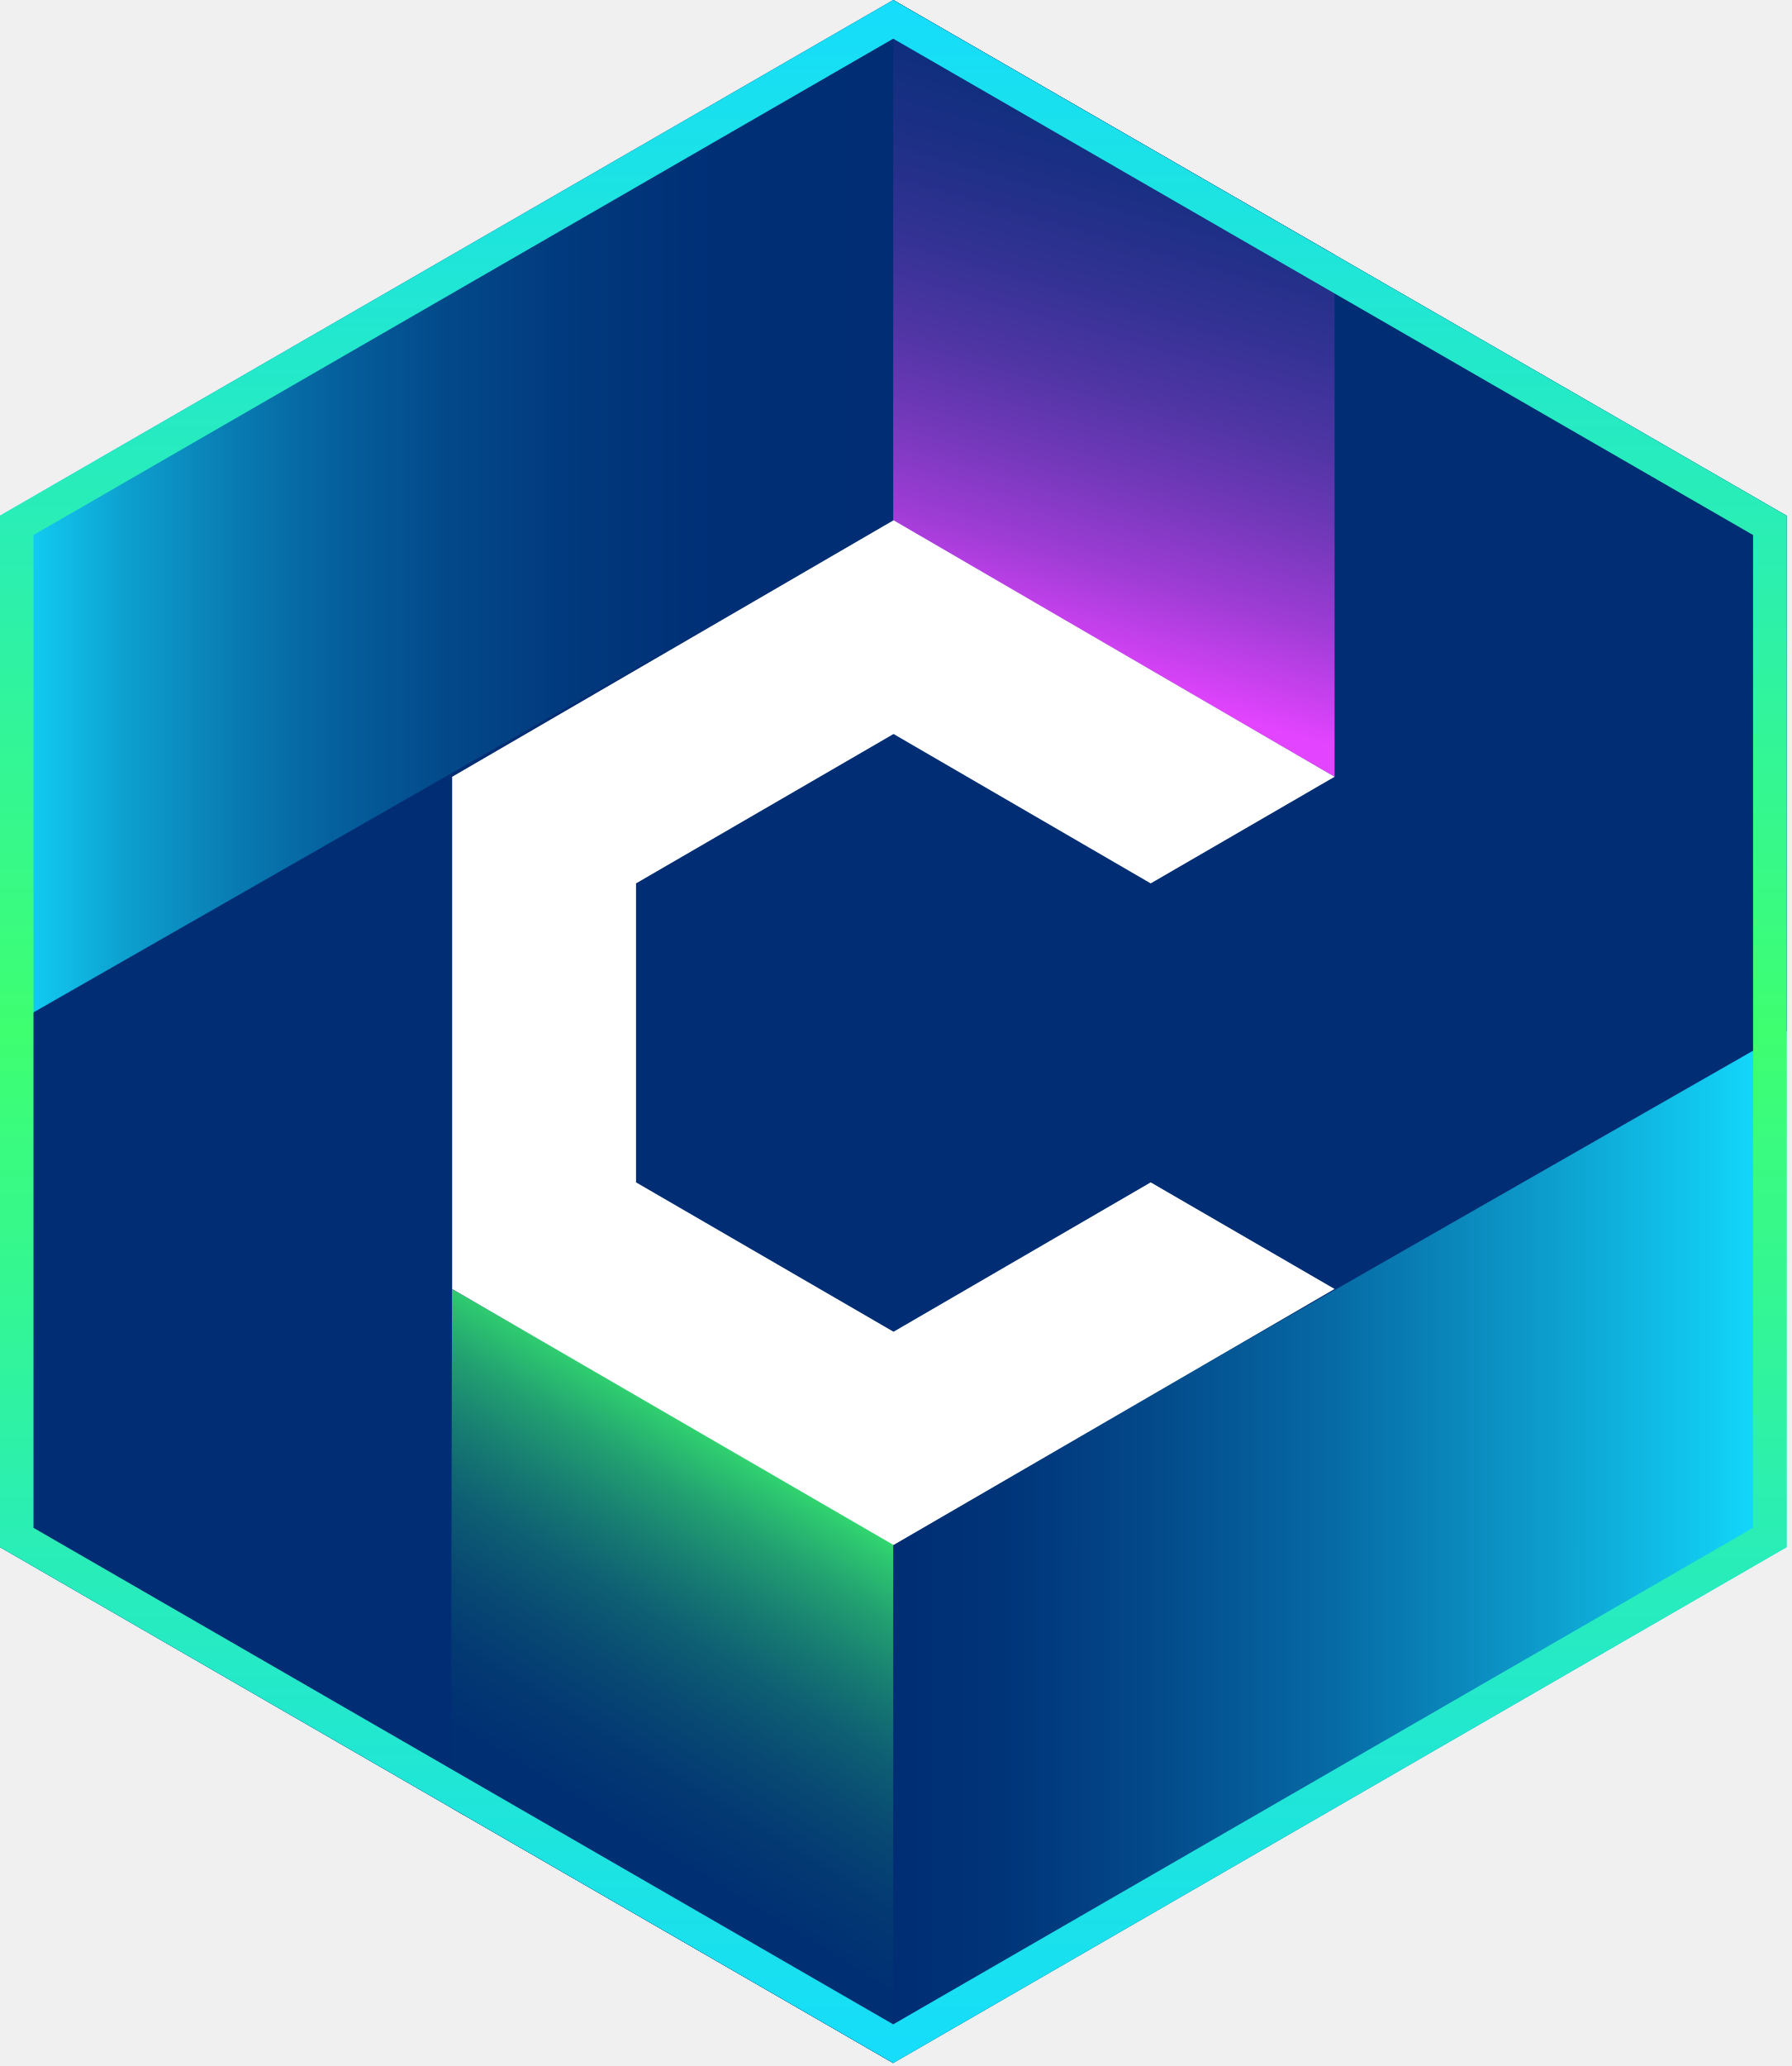
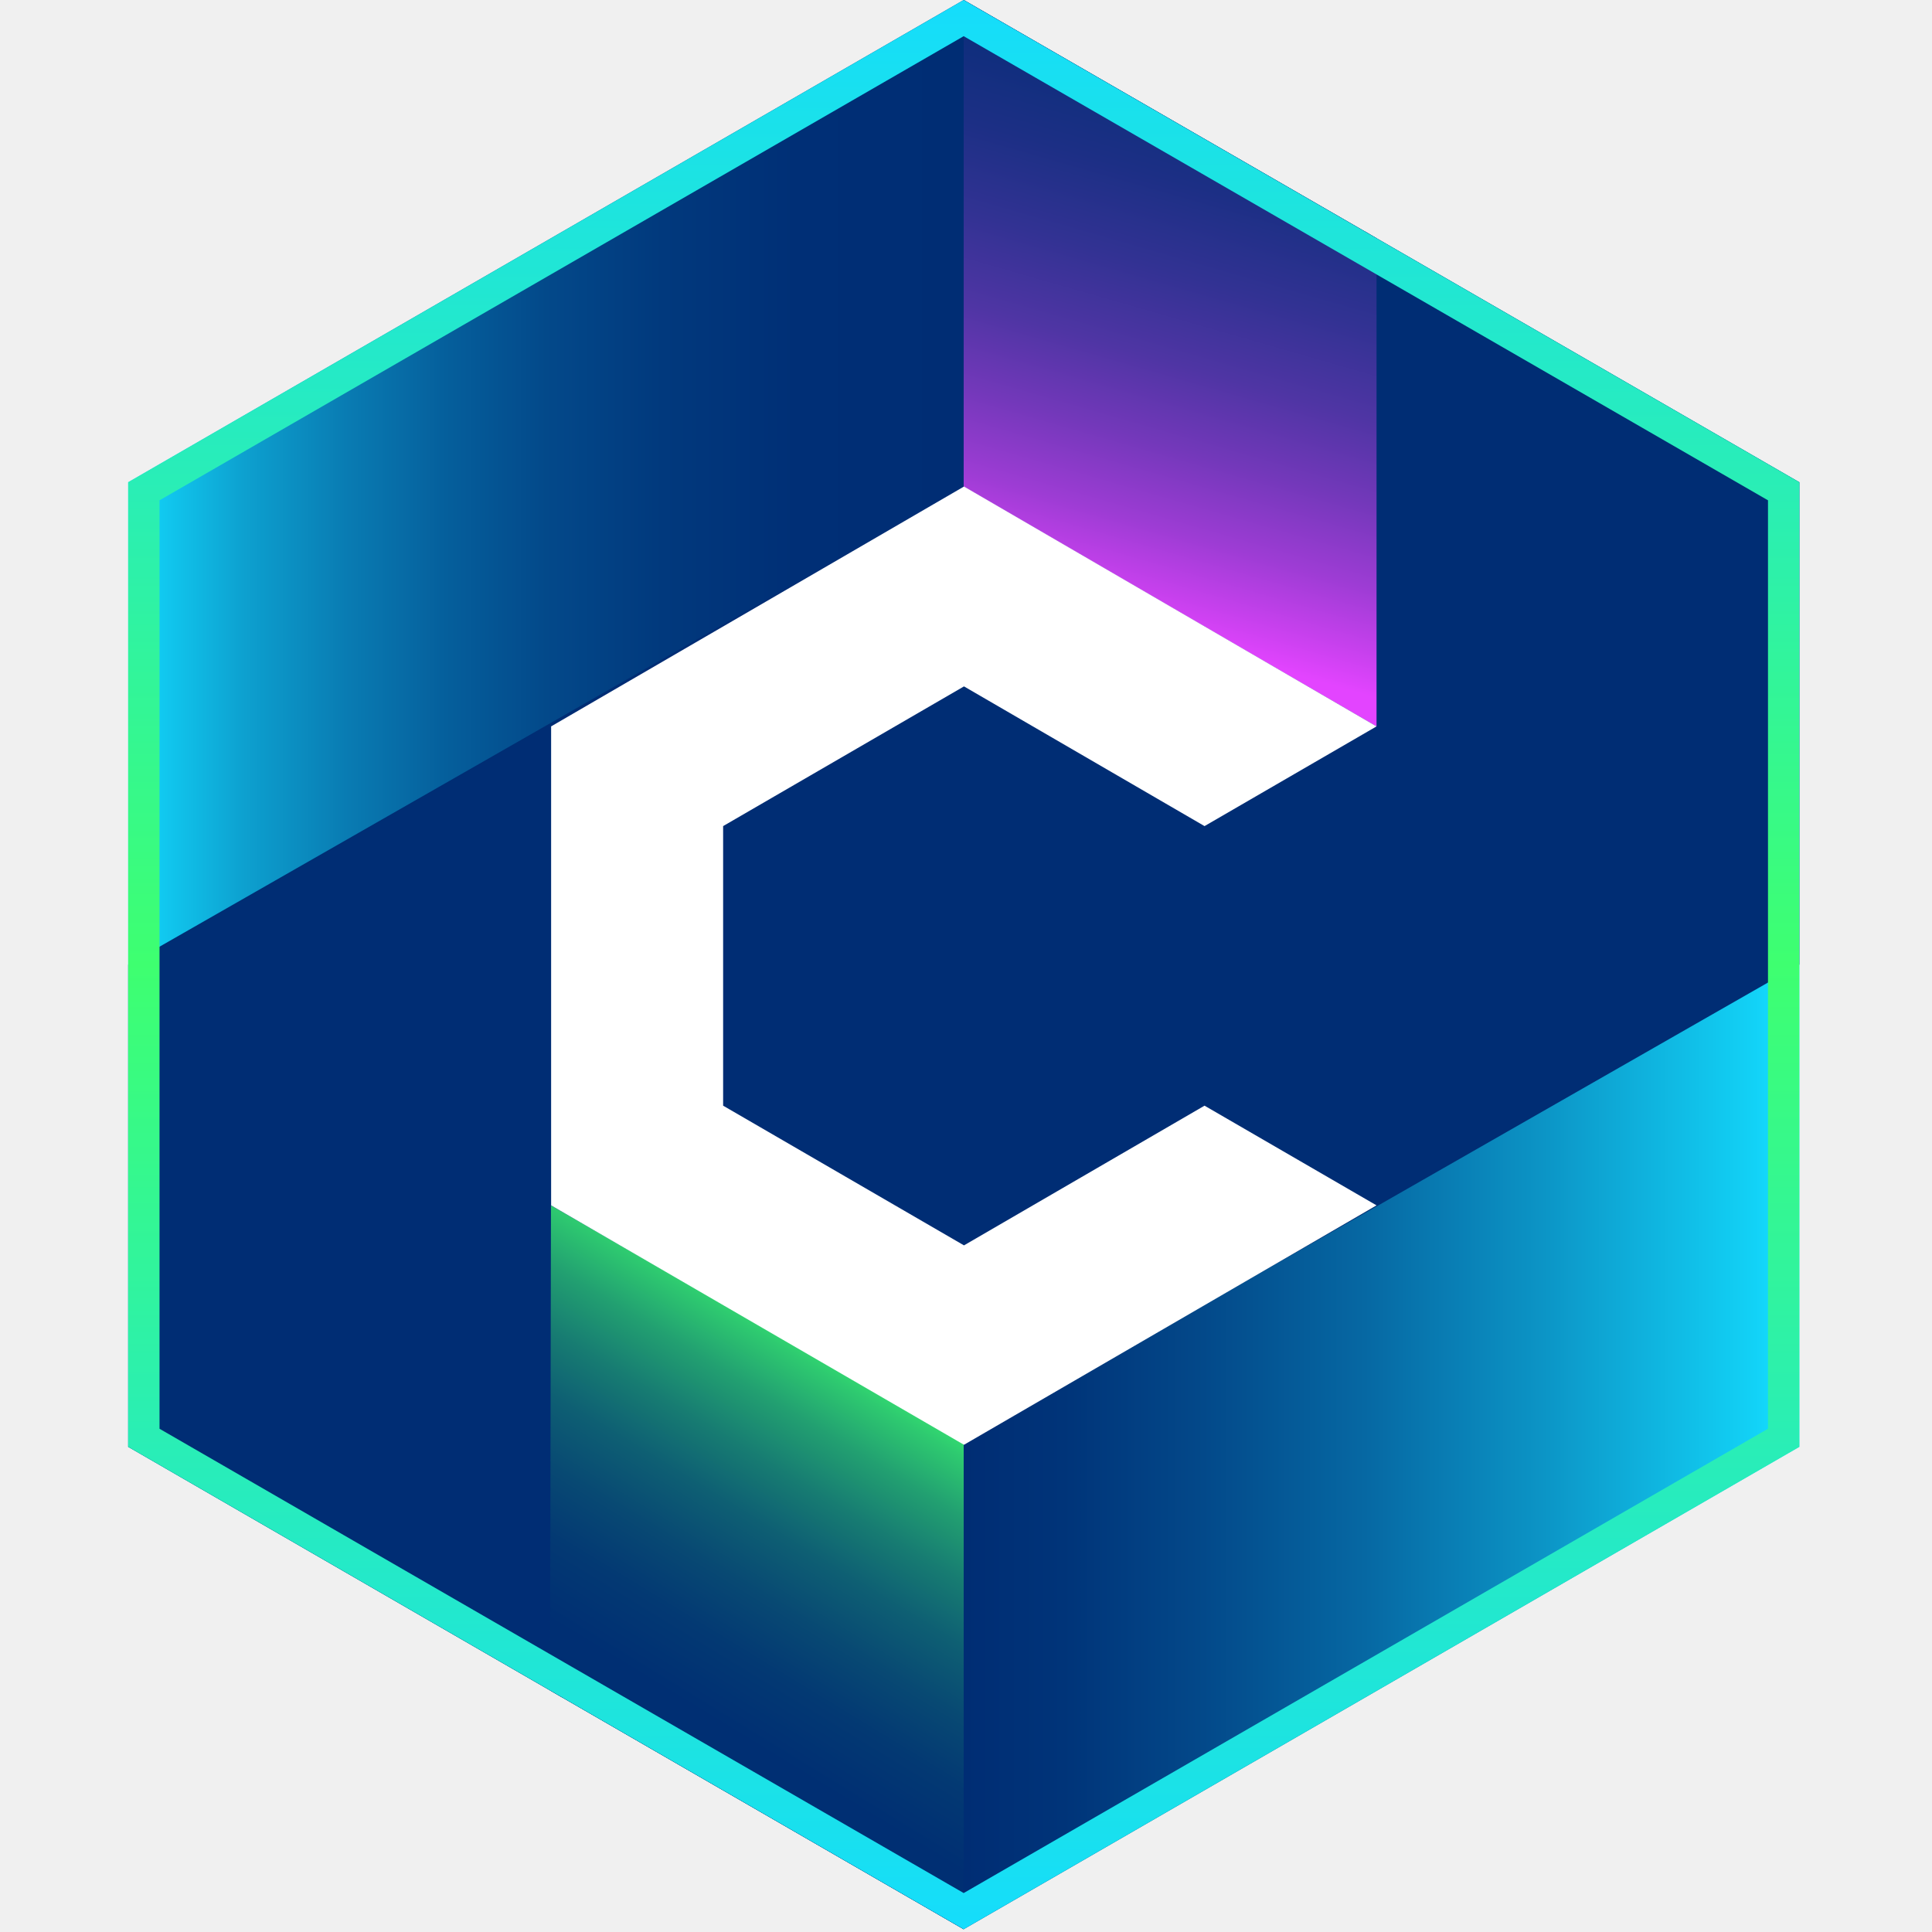
- <svg xmlns="http://www.w3.org/2000/svg" width="183" height="211" viewBox="0 0 183 211" fill="none">
-   <path d="M0 52.666V158.014L91.247 210.697L182.51 158.014V52.666L91.247 0L0 52.666Z" fill="url(#paint0_linear_150_76)" />
-   <path d="M135.066 77.746L46.885 131.14V185.076L91.247 210.697V157.54L182.51 105.349V52.666L135.066 25.283V77.746Z" fill="#002D74" />
-   <path d="M47.444 132.934L135.625 79.558V25.605L91.247 0V53.157L0 105.349V158.014L47.444 185.414V132.934Z" fill="#002D74" />
-   <path d="M136.336 26.011L91.246 0V53.157L136.336 79.337" fill="url(#paint1_linear_150_76)" />
-   <path d="M91.247 157.541L46.174 131.648L46.072 184.619L91.247 210.698" fill="url(#paint2_linear_150_76)" />
-   <path d="M136.336 131.642L91.28 157.789L46.19 131.642V79.332L91.28 53.135L136.336 79.332L117.551 90.221L91.28 74.963L64.975 90.221V120.754L91.28 136.011L117.551 120.754L136.336 131.642Z" fill="white" />
-   <path fill-rule="evenodd" clip-rule="evenodd" d="M3.422 156.039L91.247 206.746L179.088 156.039V54.641L91.247 3.951L3.422 54.641V156.039ZM91.247 0L182.51 52.666V158.014L91.247 210.697L0 158.014V52.666L91.247 0Z" fill="url(#paint3_linear_150_76)" />
-   <defs>
-     <linearGradient id="paint0_linear_150_76" x1="0" y1="105.349" x2="182.51" y2="105.349" gradientUnits="userSpaceOnUse">
-       <stop stop-color="#14DCFF" />
-       <stop offset="0.02" stop-color="#11C9F0" />
-       <stop offset="0.07" stop-color="#0DA0CF" />
-       <stop offset="0.13" stop-color="#097CB3" />
-       <stop offset="0.19" stop-color="#055F9C" />
-       <stop offset="0.25" stop-color="#03498A" />
-       <stop offset="0.32" stop-color="#01397D" />
-       <stop offset="0.4" stop-color="#002F76" />
-       <stop offset="0.5" stop-color="#002D74" />
-       <stop offset="0.56" stop-color="#003479" />
-       <stop offset="0.64" stop-color="#034889" />
-       <stop offset="0.74" stop-color="#0668A3" />
-       <stop offset="0.85" stop-color="#0C96C7" />
-       <stop offset="0.97" stop-color="#12D0F5" />
-       <stop offset="0.99" stop-color="#14DCFF" />
-     </linearGradient>
-     <linearGradient id="paint1_linear_150_76" x1="105.796" y1="67.483" x2="130.042" y2="-16.887" gradientUnits="userSpaceOnUse">
-       <stop stop-color="#E344FF" />
-       <stop offset="0.04" stop-color="#CD41F1" />
-       <stop offset="0.13" stop-color="#9D3CD4" />
-       <stop offset="0.23" stop-color="#7338BA" />
-       <stop offset="0.33" stop-color="#4F35A4" />
-       <stop offset="0.44" stop-color="#323293" />
-       <stop offset="0.55" stop-color="#1C2F85" />
-       <stop offset="0.67" stop-color="#0C2E7B" />
-       <stop offset="0.81" stop-color="#022D75" />
-       <stop offset="1" stop-color="#002D74" />
-     </linearGradient>
-     <linearGradient id="paint2_linear_150_76" x1="54.202" y1="194.898" x2="83.022" y2="147.764" gradientUnits="userSpaceOnUse">
-       <stop stop-color="#002D74" />
-       <stop offset="0.2" stop-color="#002F73" />
-       <stop offset="0.34" stop-color="#033973" />
-       <stop offset="0.46" stop-color="#084973" />
-       <stop offset="0.58" stop-color="#0E5F73" />
-       <stop offset="0.69" stop-color="#177C72" />
-       <stop offset="0.8" stop-color="#22A071" />
-       <stop offset="0.9" stop-color="#2ECA70" />
-       <stop offset="0.99" stop-color="#3CFA70" />
-       <stop offset="1" stop-color="#3EFF70" />
-     </linearGradient>
-     <linearGradient id="paint3_linear_150_76" x1="91.247" y1="212.661" x2="91.247" y2="-1.947" gradientUnits="userSpaceOnUse">
-       <stop stop-color="#14DCFF" />
-       <stop offset="0.5" stop-color="#3EFF70" />
-       <stop offset="1" stop-color="#14DCFF" />
-     </linearGradient>
-   </defs>
+ <svg xmlns="http://www.w3.org/2000/svg" width="1000" height="1000" viewBox="0 0 1000 1000" fill="none">
+   <g transform="translate(66.35071, 0) scale(4.739336)">
+     <path d="M0 52.666V158.014L91.247 210.697L182.51 158.014V52.666L91.247 0L0 52.666Z" fill="url(#paint0_linear_150_76)" />
+     <path d="M135.066 77.746L46.885 131.14V185.076L91.247 210.697V157.54L182.51 105.349V52.666L135.066 25.283V77.746Z" fill="#002D74" />
+     <path d="M47.444 132.934L135.625 79.558V25.605L91.247 0V53.157L0 105.349V158.014L47.444 185.414V132.934Z" fill="#002D74" />
+     <path d="M136.336 26.011L91.246 0V53.157L136.336 79.337" fill="url(#paint1_linear_150_76)" />
+     <path d="M91.247 157.541L46.174 131.648L46.072 184.619L91.247 210.698" fill="url(#paint2_linear_150_76)" />
+     <path d="M136.336 131.642L91.28 157.789L46.19 131.642V79.332L91.28 53.135L136.336 79.332L117.551 90.221L91.28 74.963L64.975 90.221V120.754L91.28 136.011L117.551 120.754L136.336 131.642Z" fill="white" />
+     <path fill-rule="evenodd" clip-rule="evenodd" d="M3.422 156.039L91.247 206.746L179.088 156.039V54.641L91.247 3.951L3.422 54.641V156.039ZM91.247 0L182.51 52.666V158.014L91.247 210.697L0 158.014V52.666L91.247 0Z" fill="url(#paint3_linear_150_76)" />
+     <defs>
+       <linearGradient id="paint0_linear_150_76" x1="0" y1="105.349" x2="182.51" y2="105.349" gradientUnits="userSpaceOnUse">
+         <stop stop-color="#14DCFF" />
+         <stop offset="0.02" stop-color="#11C9F0" />
+         <stop offset="0.07" stop-color="#0DA0CF" />
+         <stop offset="0.13" stop-color="#097CB3" />
+         <stop offset="0.19" stop-color="#055F9C" />
+         <stop offset="0.25" stop-color="#03498A" />
+         <stop offset="0.32" stop-color="#01397D" />
+         <stop offset="0.4" stop-color="#002F76" />
+         <stop offset="0.5" stop-color="#002D74" />
+         <stop offset="0.56" stop-color="#003479" />
+         <stop offset="0.64" stop-color="#034889" />
+         <stop offset="0.74" stop-color="#0668A3" />
+         <stop offset="0.85" stop-color="#0C96C7" />
+         <stop offset="0.97" stop-color="#12D0F5" />
+         <stop offset="0.99" stop-color="#14DCFF" />
+       </linearGradient>
+       <linearGradient id="paint1_linear_150_76" x1="105.796" y1="67.483" x2="130.042" y2="-16.887" gradientUnits="userSpaceOnUse">
+         <stop stop-color="#E344FF" />
+         <stop offset="0.04" stop-color="#CD41F1" />
+         <stop offset="0.13" stop-color="#9D3CD4" />
+         <stop offset="0.23" stop-color="#7338BA" />
+         <stop offset="0.33" stop-color="#4F35A4" />
+         <stop offset="0.44" stop-color="#323293" />
+         <stop offset="0.55" stop-color="#1C2F85" />
+         <stop offset="0.67" stop-color="#0C2E7B" />
+         <stop offset="0.81" stop-color="#022D75" />
+         <stop offset="1" stop-color="#002D74" />
+       </linearGradient>
+       <linearGradient id="paint2_linear_150_76" x1="54.202" y1="194.898" x2="83.022" y2="147.764" gradientUnits="userSpaceOnUse">
+         <stop stop-color="#002D74" />
+         <stop offset="0.2" stop-color="#002F73" />
+         <stop offset="0.34" stop-color="#033973" />
+         <stop offset="0.46" stop-color="#084973" />
+         <stop offset="0.58" stop-color="#0E5F73" />
+         <stop offset="0.69" stop-color="#177C72" />
+         <stop offset="0.8" stop-color="#22A071" />
+         <stop offset="0.9" stop-color="#2ECA70" />
+         <stop offset="0.99" stop-color="#3CFA70" />
+         <stop offset="1" stop-color="#3EFF70" />
+       </linearGradient>
+       <linearGradient id="paint3_linear_150_76" x1="91.247" y1="212.661" x2="91.247" y2="-1.947" gradientUnits="userSpaceOnUse">
+         <stop stop-color="#14DCFF" />
+         <stop offset="0.5" stop-color="#3EFF70" />
+         <stop offset="1" stop-color="#14DCFF" />
+       </linearGradient>
+     </defs>
+   </g>
</svg>
